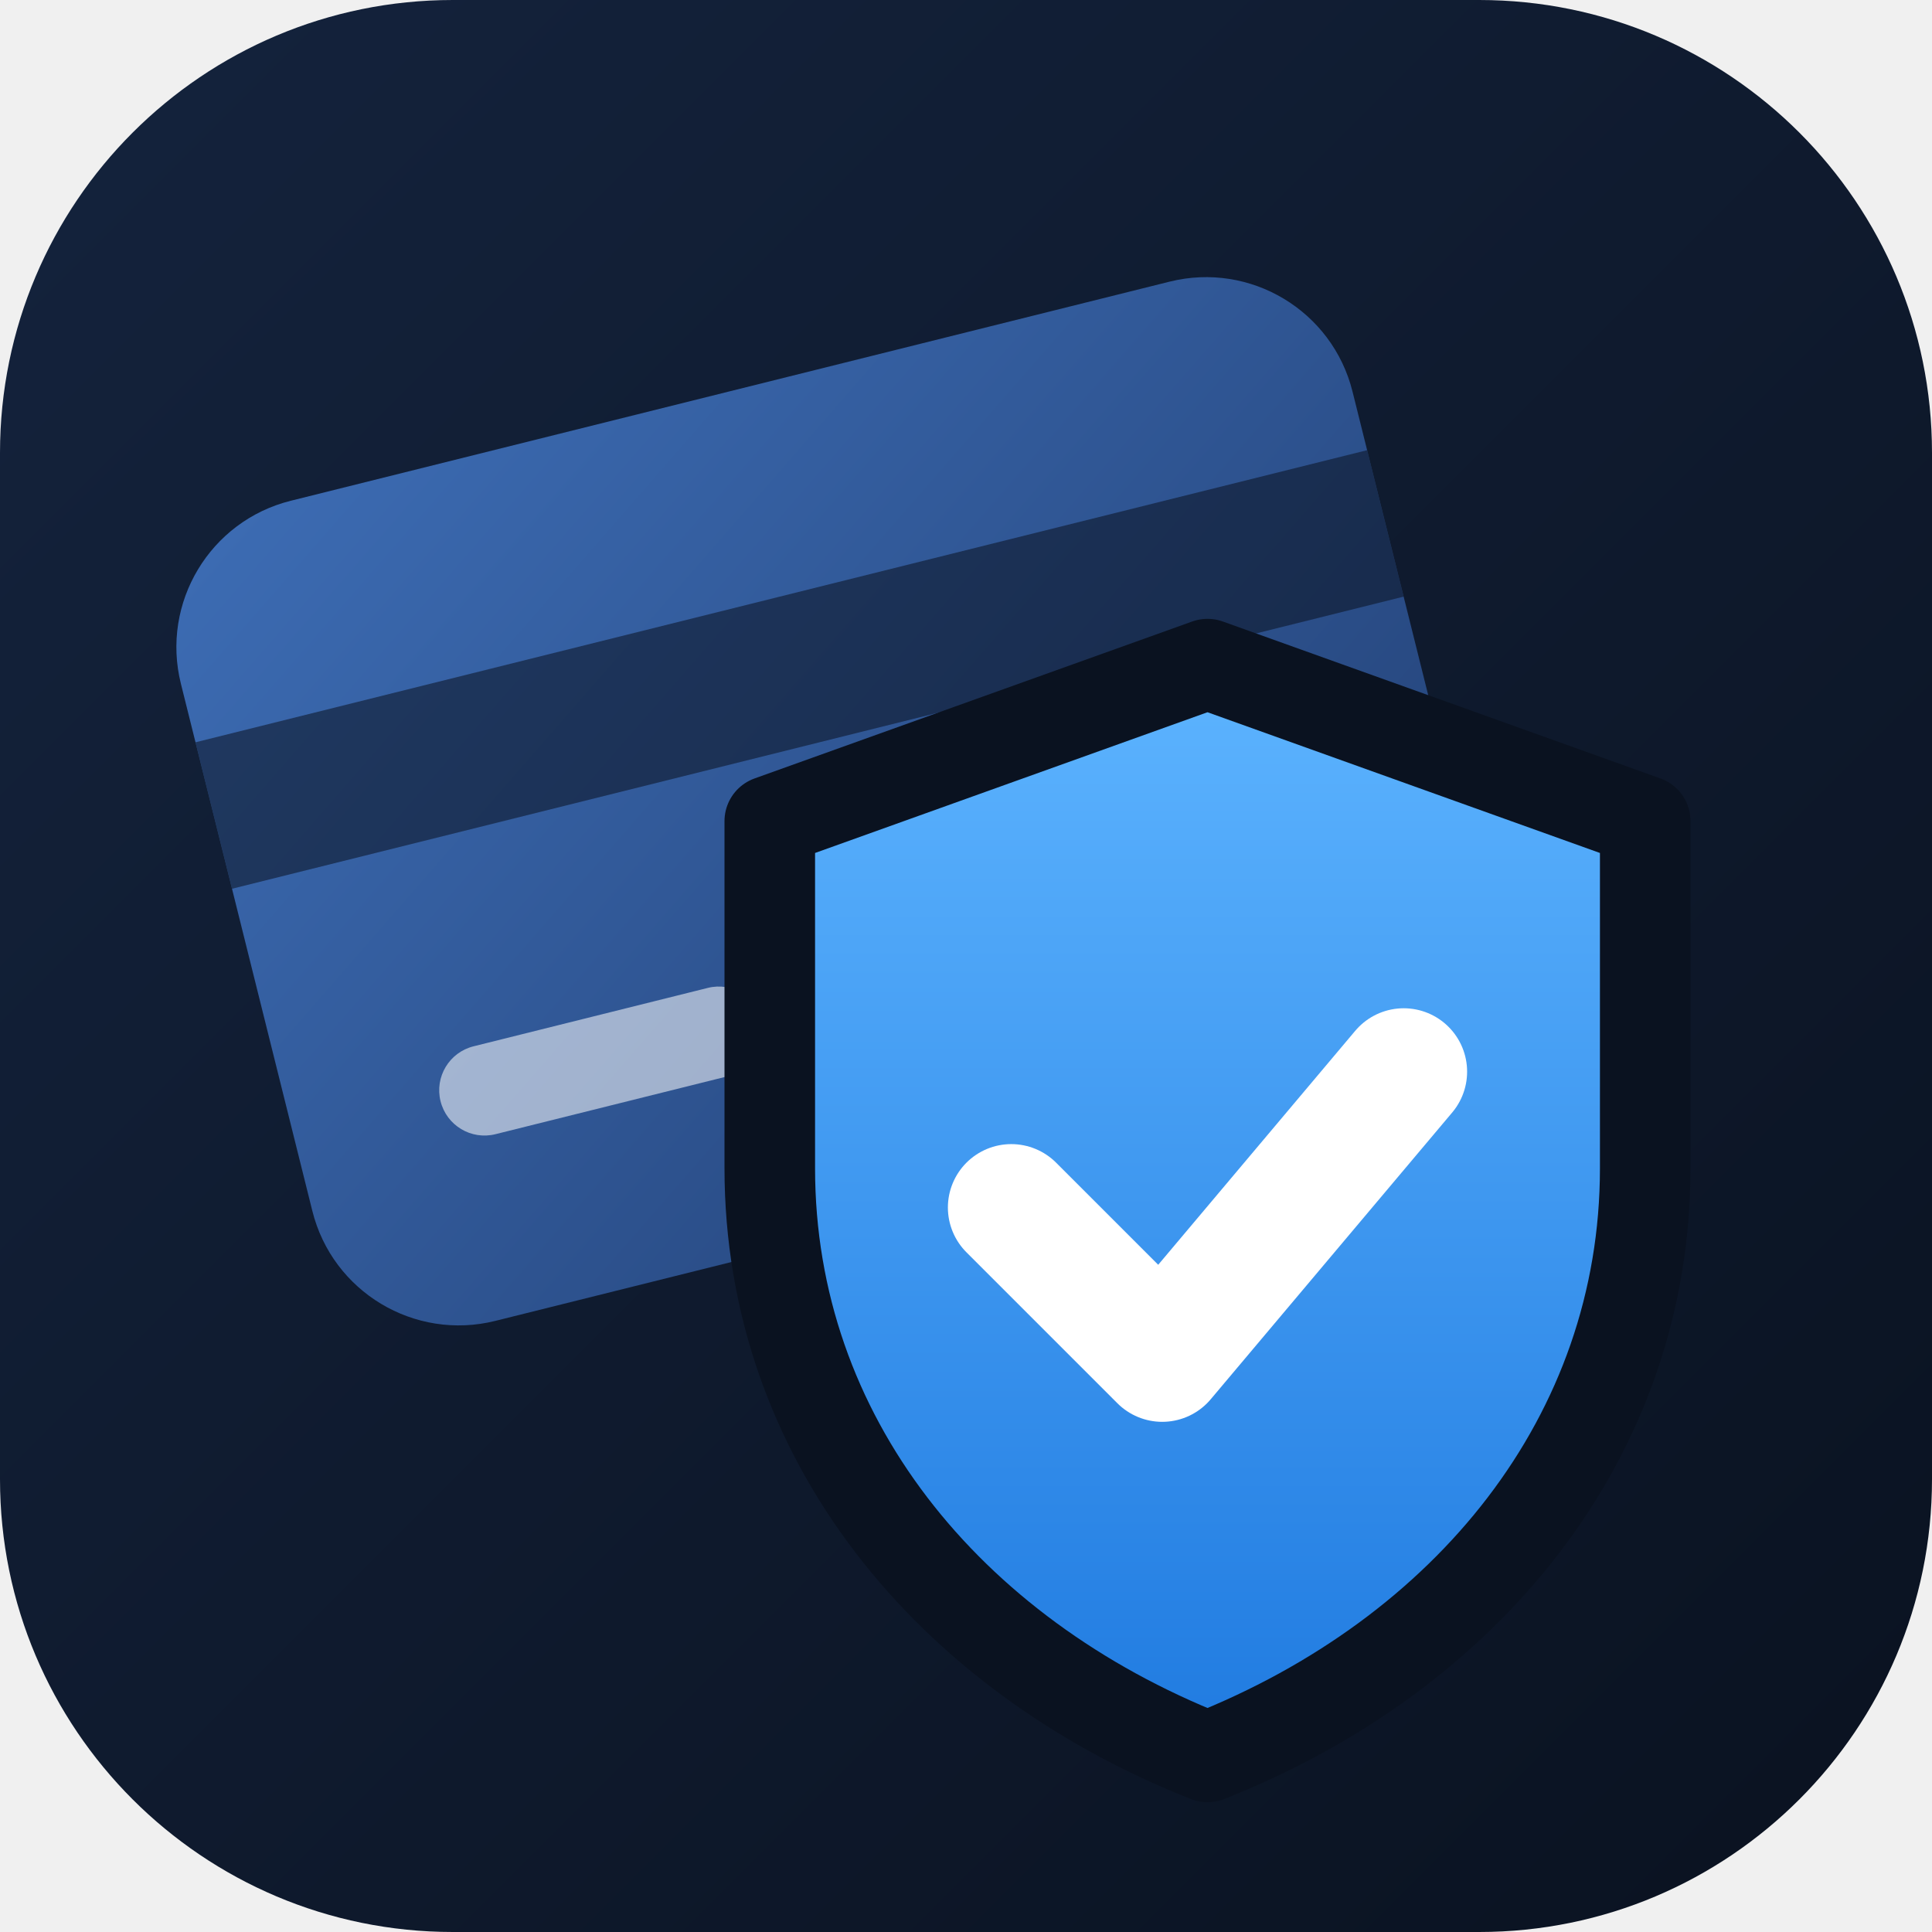
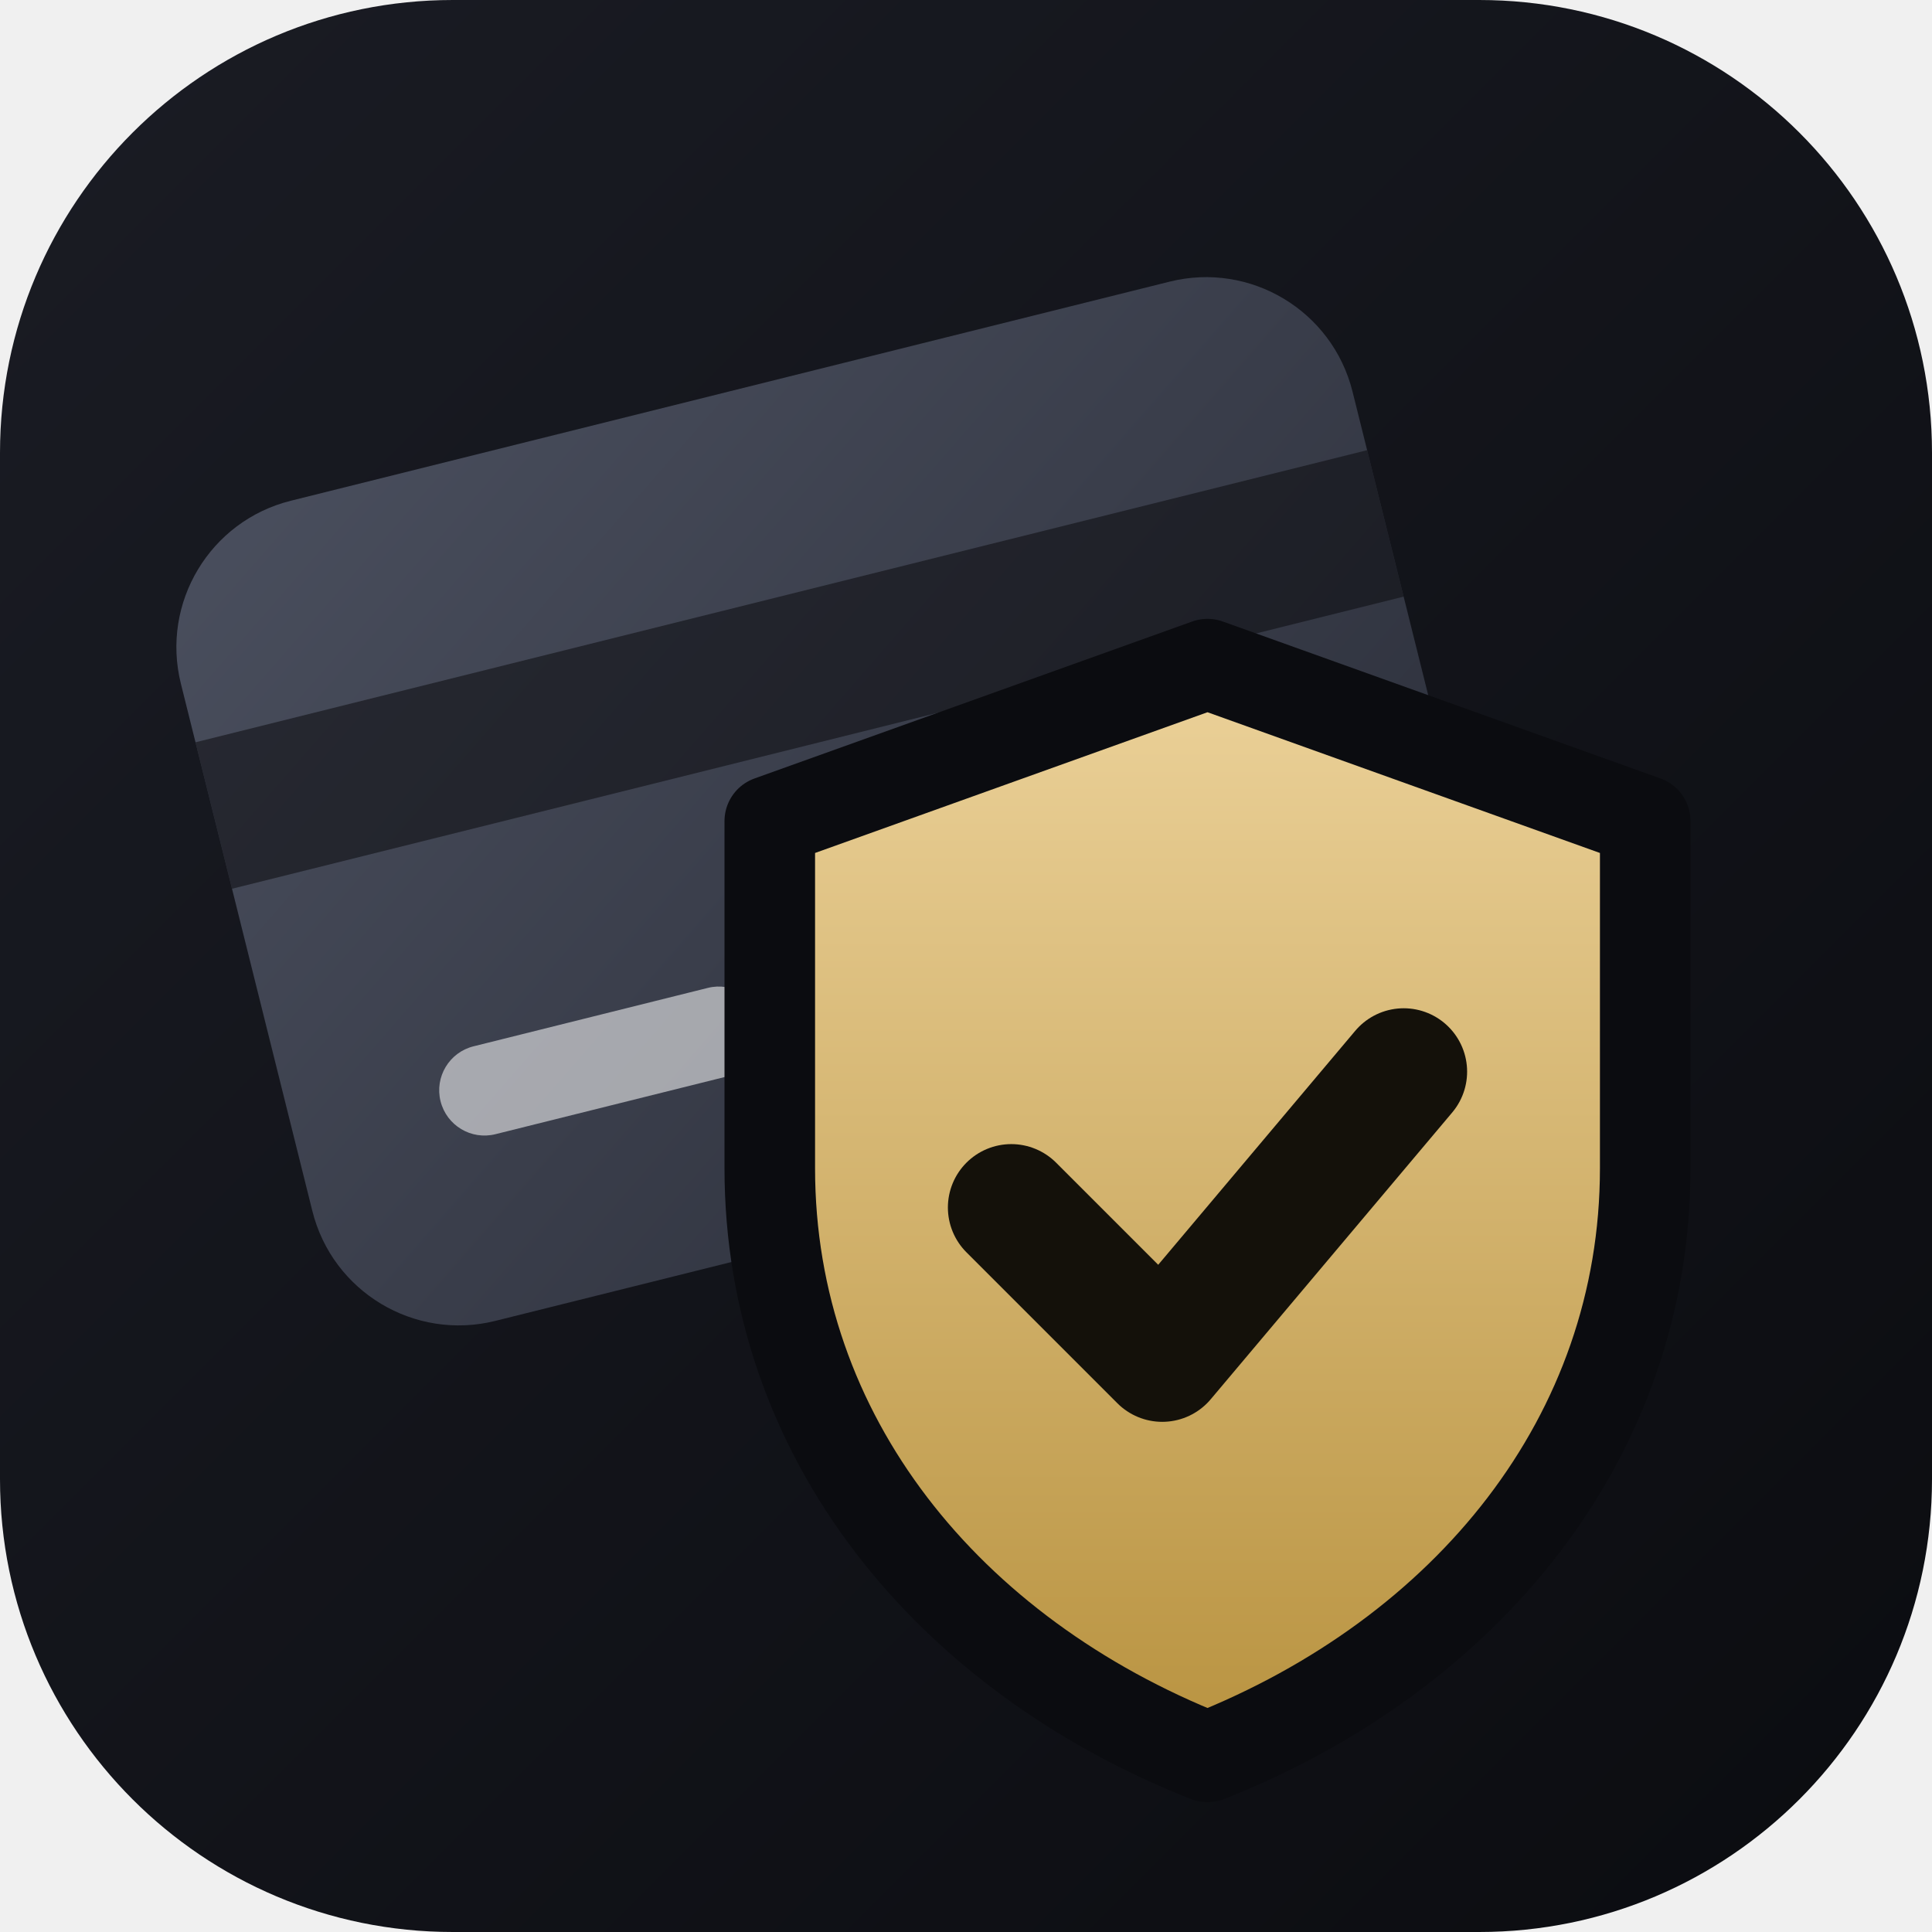
<svg xmlns="http://www.w3.org/2000/svg" viewBox="0 0 64 64" fill="none">
  <defs>
    <linearGradient id="bg" x1="0" y1="0" x2="64" y2="64" gradientUnits="userSpaceOnUse">
-       <stop offset="0" stop-color="#14233d" />
-       <stop offset="1" stop-color="#0a1220" />
+       <stop offset="0" stop-color="#1a1c24" />
+       <stop offset="1" stop-color="#0b0c10" />
    </linearGradient>
    <linearGradient id="card" x1="0" y1="0" x2="1" y2="1">
-       <stop offset="0" stop-color="#3d6db5" />
-       <stop offset="1" stop-color="#223f73" />
+       <stop offset="0" stop-color="#4a4f5e" />
+       <stop offset="1" stop-color="#2a2d38" />
    </linearGradient>
    <linearGradient id="shield" x1="0" y1="0" x2="0" y2="1">
-       <stop offset="0" stop-color="#5db4ff" />
-       <stop offset="1" stop-color="#1f7ae0" />
+       <stop offset="0" stop-color="#ecd29a" />
+       <stop offset="1" stop-color="#b8923f" />
    </linearGradient>
  </defs>
  <rect width="64" height="64" rx="15" fill="url(#bg)" />
  <g transform="rotate(-14 30 28)">
    <rect x="8" y="12" width="40" height="28" rx="5" fill="url(#card)" />
-     <rect x="8" y="19" width="40" height="5" fill="#0a1220" fill-opacity=".55" />
+     <rect x="8" y="19" width="40" height="5" fill="#0b0c10" fill-opacity=".55" />
    <rect x="13" y="31" width="11" height="3" rx="1.5" fill="#fff" fill-opacity=".55" />
  </g>
-   <path d="M40 22 25.5 27.2v11.5c0 8.9 5.9 16.1 14.5 19.5 8.6-3.400 14.500-10.600 14.500-19.500V27.200L40 22Z" fill="url(#shield)" stroke="#0a1220" stroke-width="3" stroke-linejoin="round" />
-   <path d="m33.500 40 5 5 8-9.500" stroke="#fff" stroke-width="4.200" stroke-linecap="round" stroke-linejoin="round" />
+   <path d="M40 22 25.5 27.2v11.5c0 8.9 5.9 16.1 14.5 19.5 8.6-3.400 14.500-10.600 14.500-19.500V27.200L40 22Z" fill="url(#shield)" stroke="#0b0c10" stroke-width="3" stroke-linejoin="round" />
+   <path d="m33.500 40 5 5 8-9.500" stroke="#14110a" stroke-width="4.200" stroke-linecap="round" stroke-linejoin="round" />
</svg>
